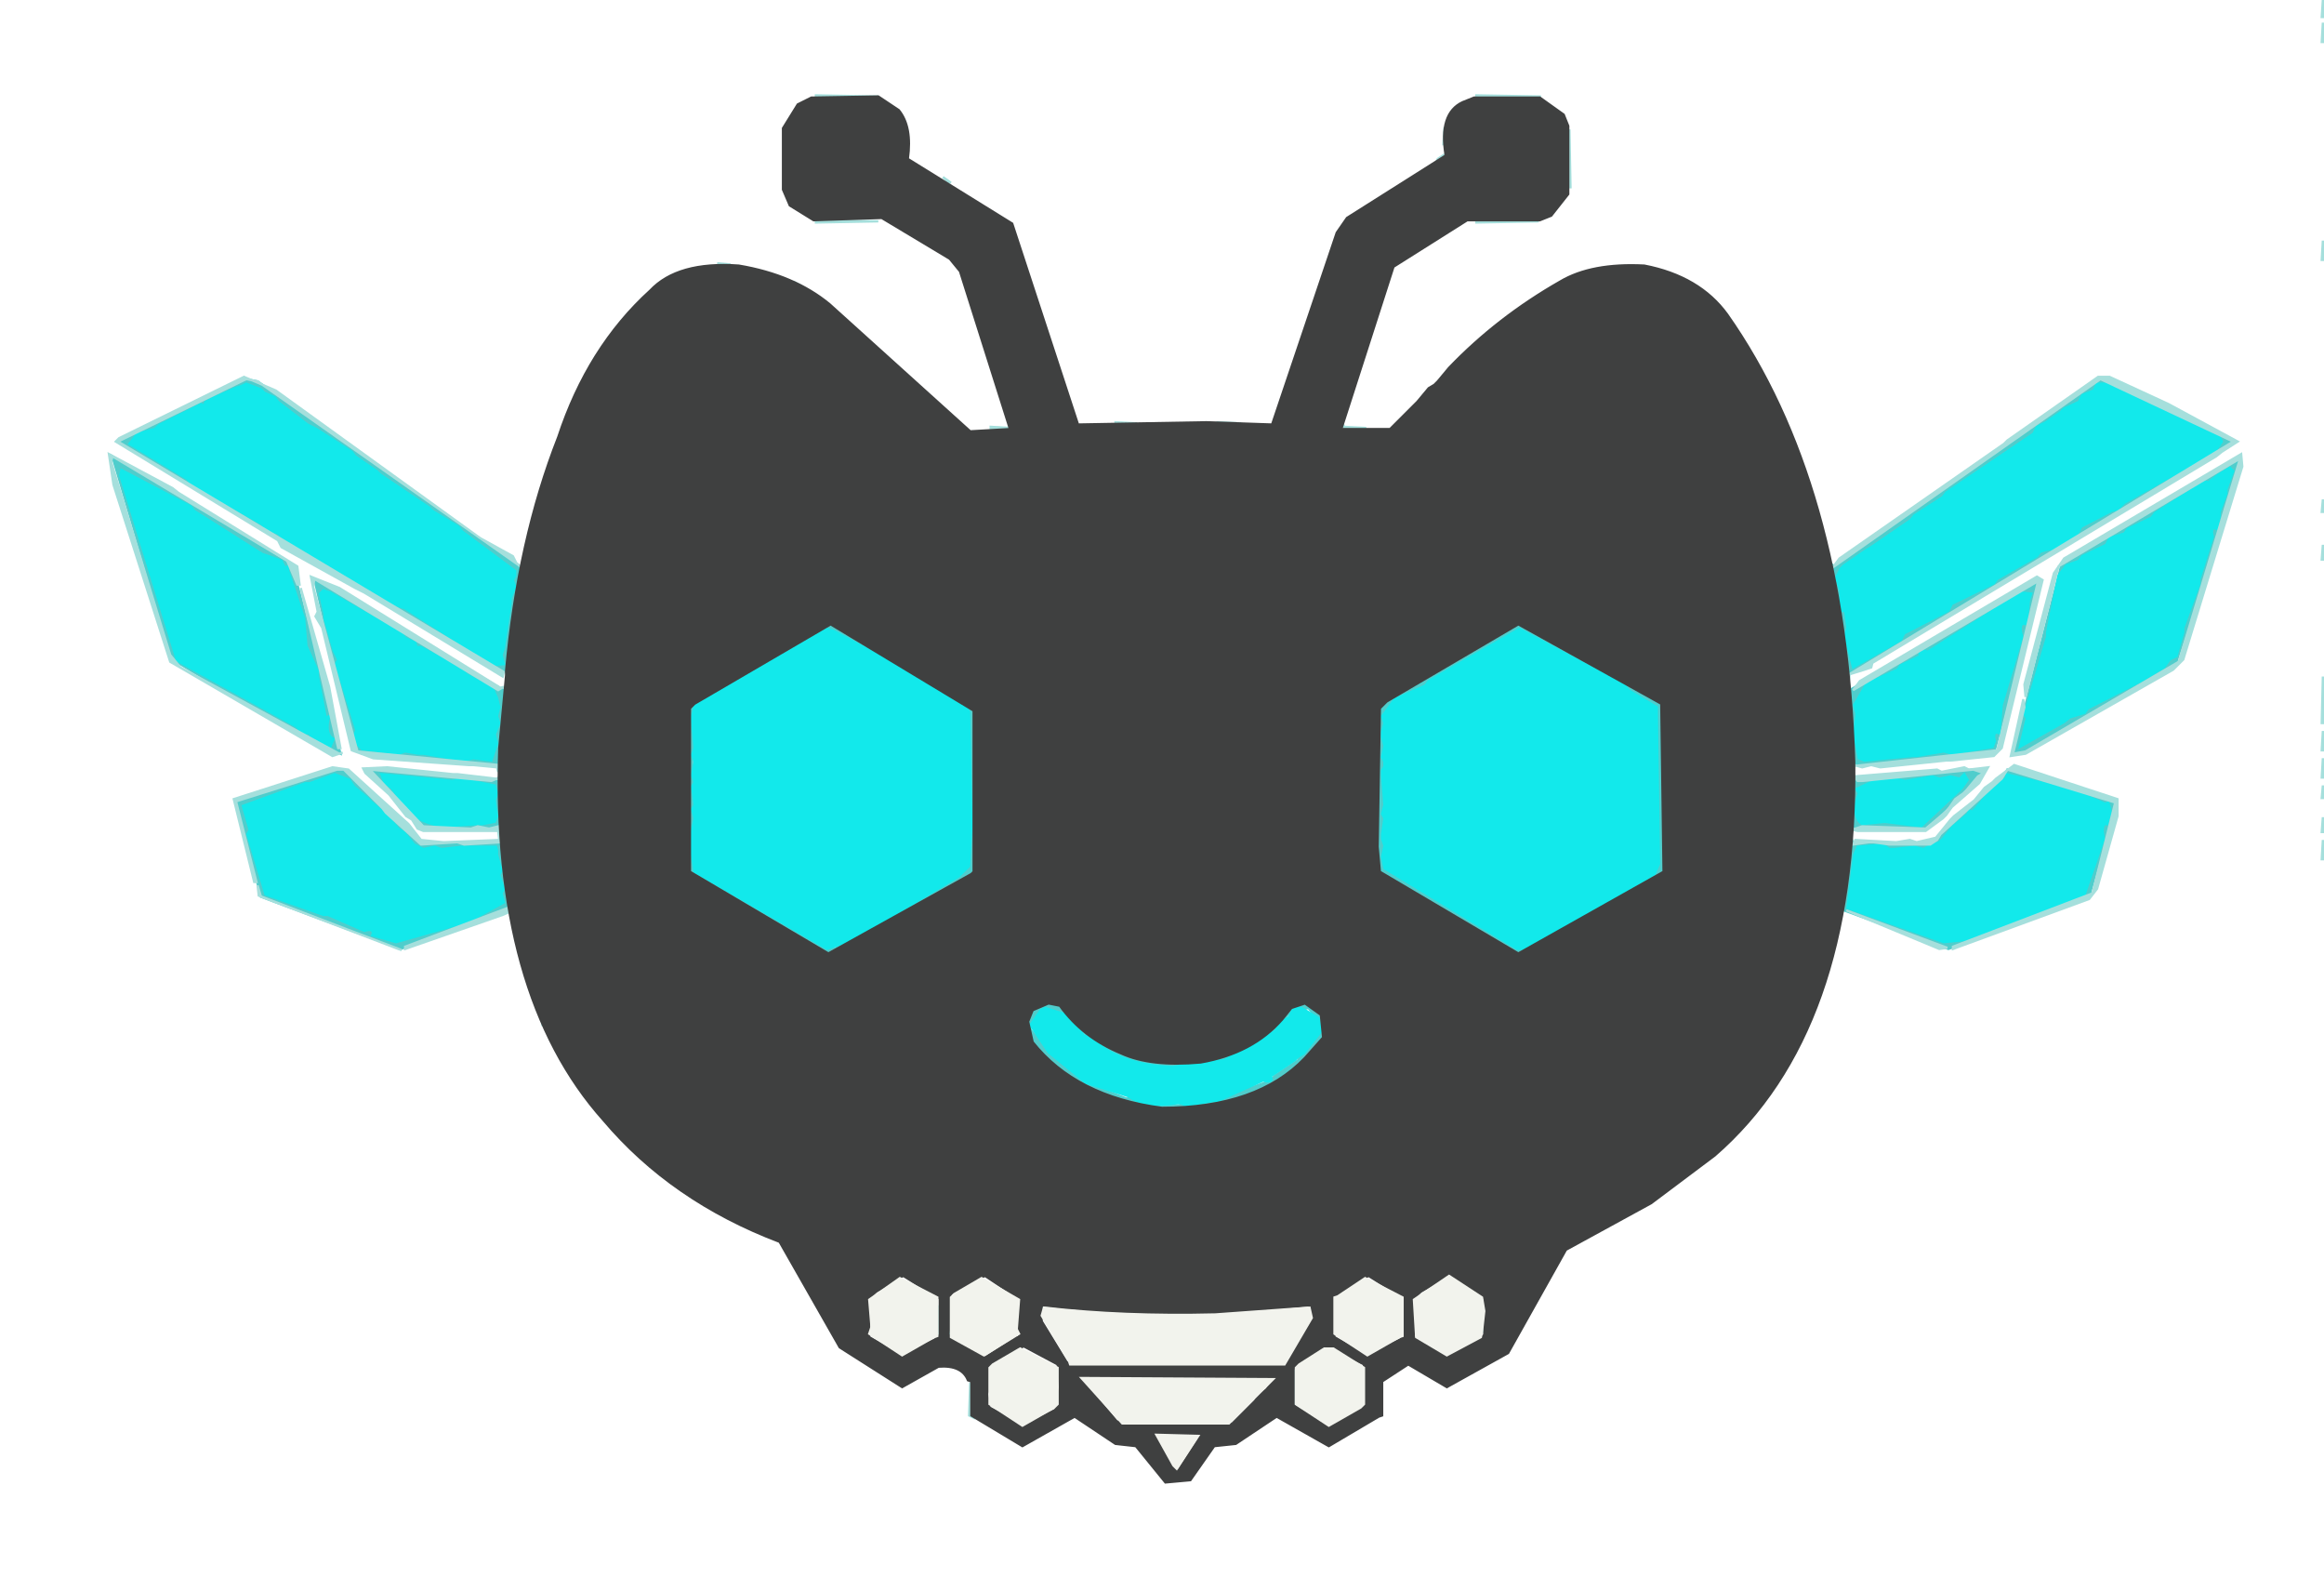
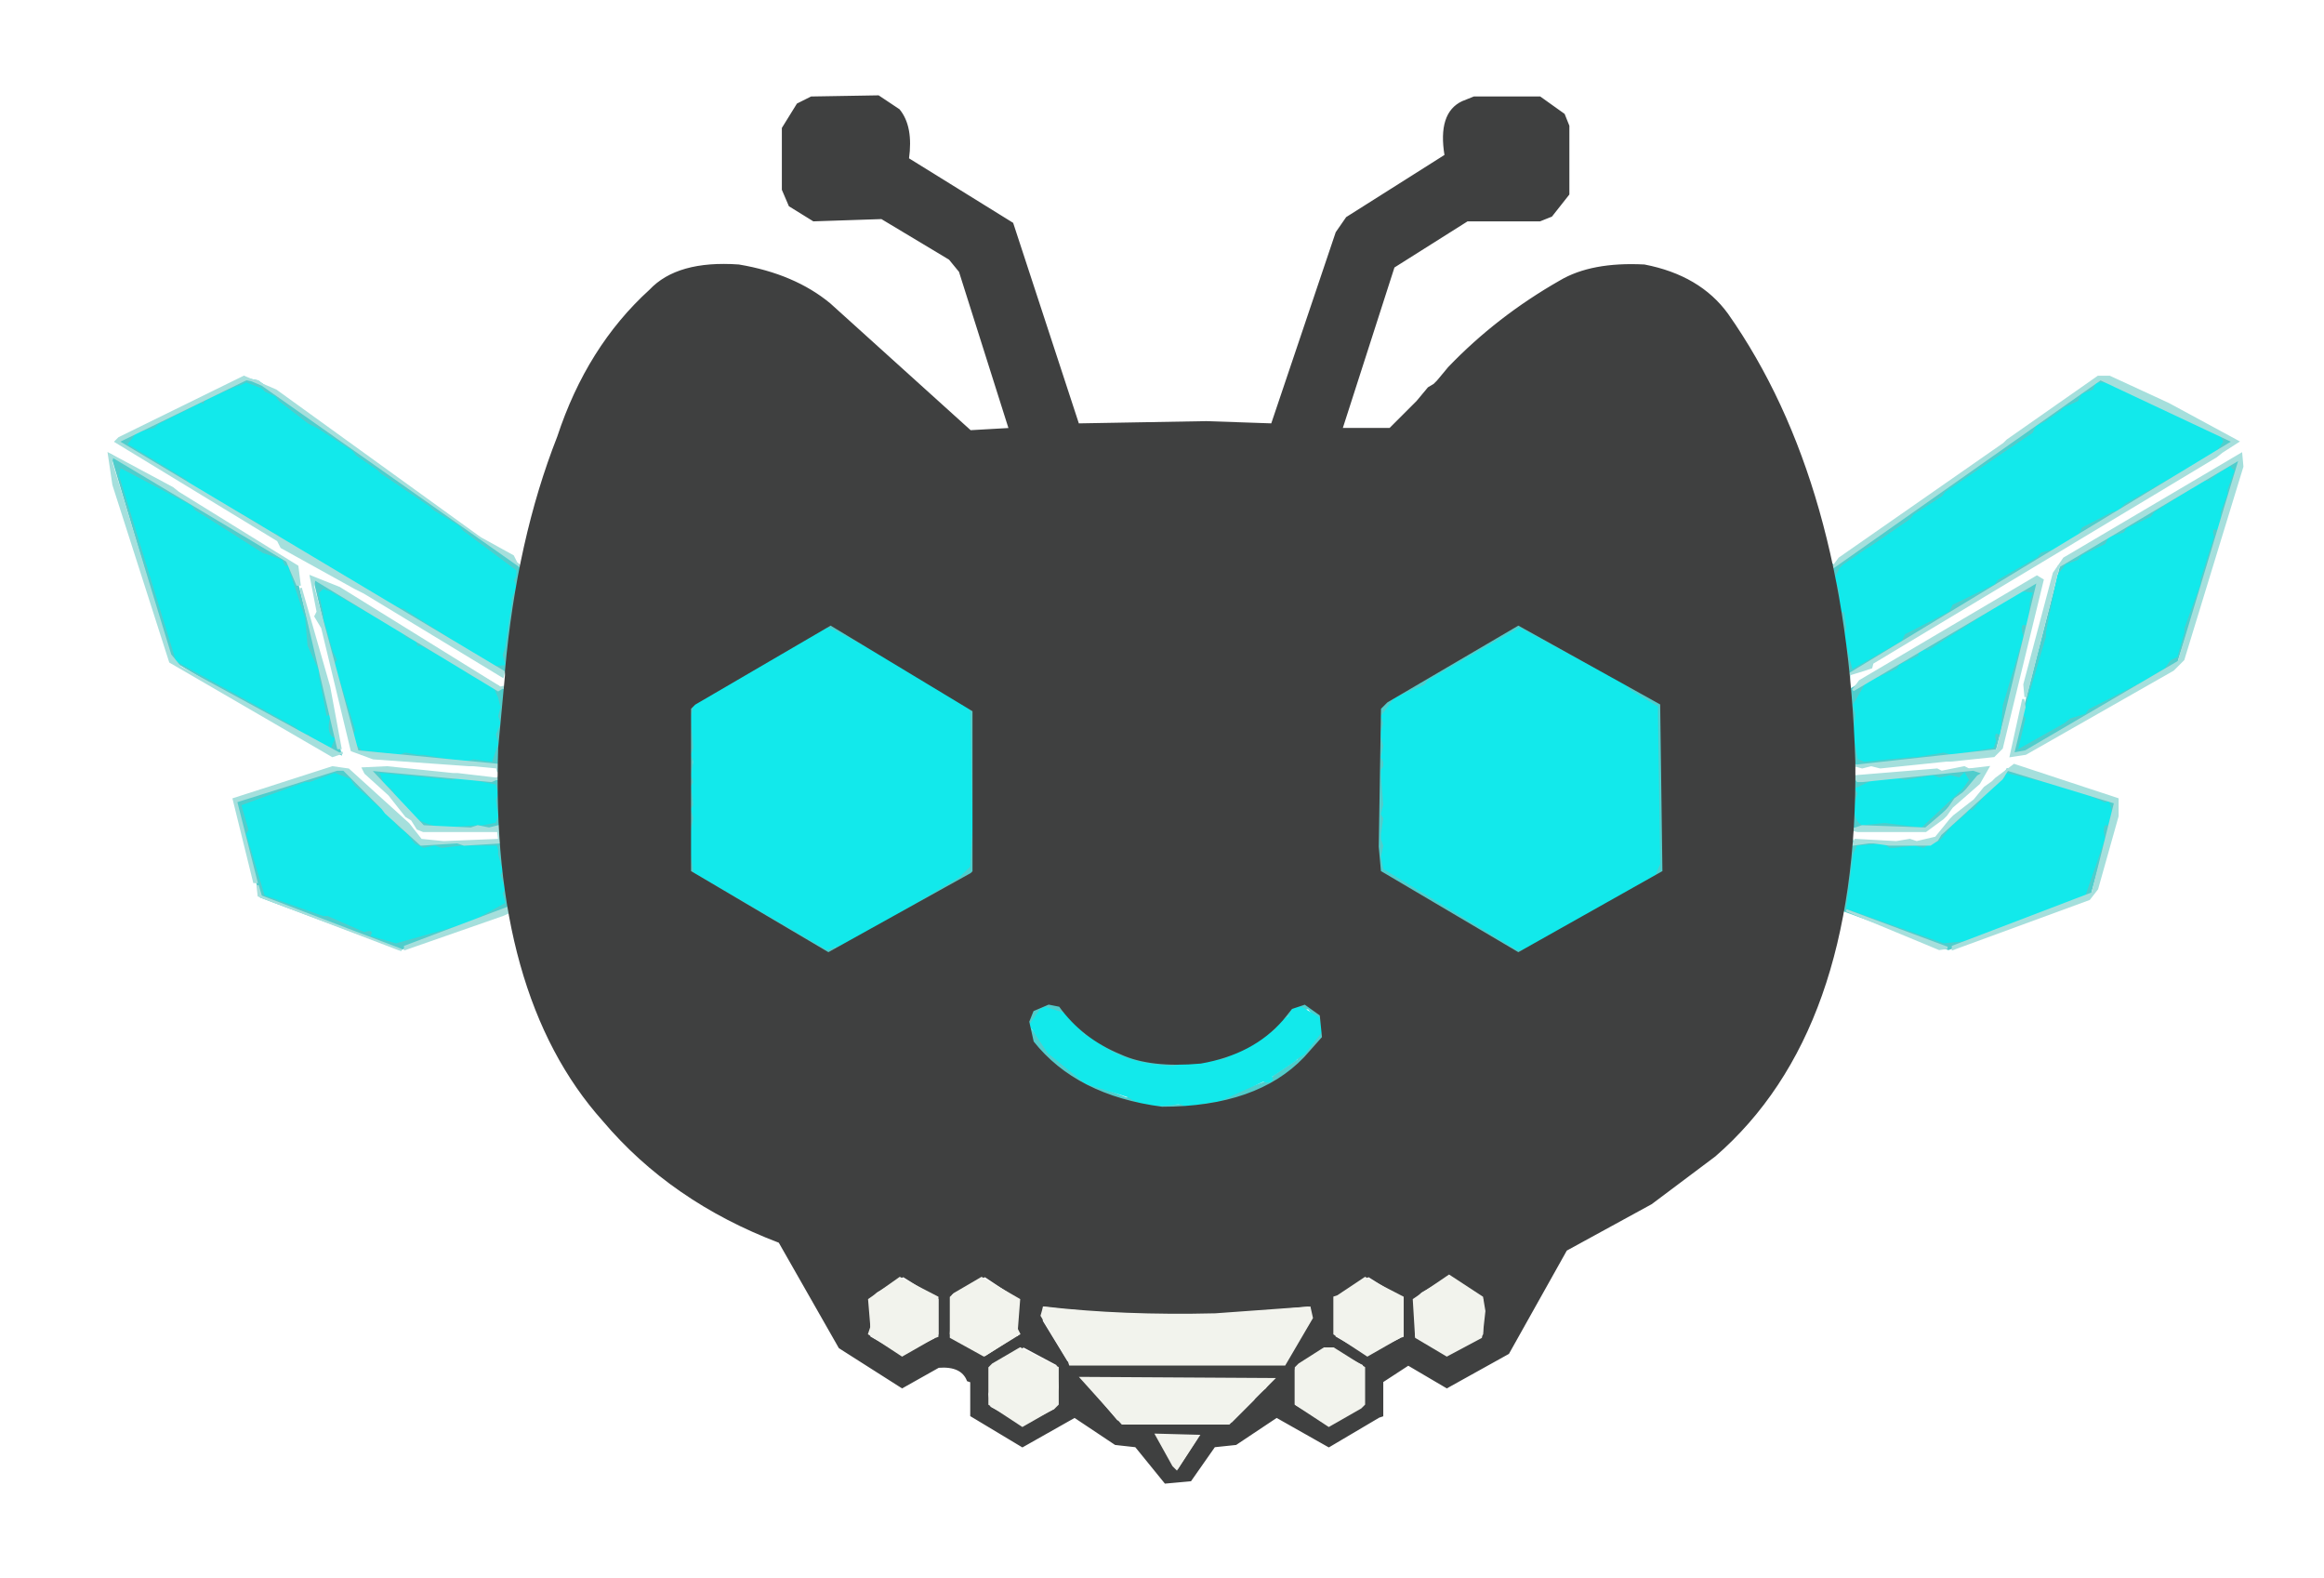
<svg xmlns="http://www.w3.org/2000/svg" width="100%" height="100%" viewBox="0 0 1024 695" version="1.1" style="fill-rule:evenodd;clip-rule:evenodd;">
  <style>
    .bee { animation: bob 2s ease-in-out infinite; }
    .left-wing {
      transform-origin: 228px 295px;
      animation: flap-left 130ms ease-in-out infinite;
    }
    .right-wing {
      transform-origin: 808px 295px;
      animation: flap-right 130ms ease-in-out infinite;
    }
    @keyframes bob {
      0%, 100% { transform: translateY(0); }
      50% { transform: translateY(-14px); }
    }
    @keyframes flap-left {
      0%, 100% { transform: rotate(-8deg); }
      50% { transform: rotate(10deg); }
    }
    @keyframes flap-right {
      0%, 100% { transform: rotate(8deg); }
      50% { transform: rotate(-10deg); }
    }
  </style>
  <g class="bee">
    <g class="left-wing">
      <path d="M108.5,167L113.5,168L230,250.5L223,296L207.5,289L52,194.5L108.5,167ZM109,169L107,170L104,171L95,175L91,177L90,179L89,178L71,187L68,189L61,191L57,196L83,211L84,213L116,231L117,233L123,235L124,237L169,263L170,265L179,268L218,293L222,293L221,289L222,286L225,266L225,264L227,259L226,256L227,254L227,252L204,234L202,232L191,225L189,224L168,209L166,208L157,201L155,199L140,189L136,187L123,177L121,175L109,169Z" style="fill:rgb(79,205,204);fill-rule:nonzero;stroke:rgb(79,205,204);stroke-width:1px;" />
      <path d="M49.5,201L129,249.5L150,332L135.5,326L76,290.5L49.5,201ZM54,207L53,210L78,291L131,320L132,322L135,323L137,323L137,325L146,329L147,326C144.333,324 143.667,320.667 145,316L144,316L140,298L140,296L135,285L129,255L124,247L119,245L116,244L86,225L84,223L54,207Z" style="fill:rgb(79,205,204);fill-rule:nonzero;stroke:rgb(79,205,204);stroke-width:1px;" />
      <path d="M138.5,255L222,304L220,337L159.5,332L156,329.5L138.5,255ZM143,260L141,262L143,271L143,273L147,287L149,291L148,293L157,322L156,325L157,328L160,330L176,332L179,331L185,332L187,332L205,335L209,334L217,335L219,328L218,324L220,319L219,316L220,312L219,308L217,303L206,297L204,295L186,285L184,285L183,283L179,281L177,279L146,261L143,260Z" style="fill:rgb(79,205,204);fill-rule:nonzero;stroke:rgb(79,205,204);stroke-width:1px;" />
      <path d="M108.5,169L115,171.5L116.5,173L121,175L122.5,177L135.5,187L139.5,189L155,199L156.5,201L166,207.5L167.5,209L189,223.5L190.5,225L202,232L203.5,234L227,251.5L227,253.5L226,255.5L227,258.5L225,263.5L225,265.5L222,285.5L221,288.5L222,292.5L217.5,293L178.5,268L170,265L168.5,263L124,236.5L122.5,235L117,233L115.5,231L84,213L82.5,211L57,195.5L60.5,191L68,189L70.5,187L88.5,178L90,178.5L90.5,177L94.5,175L103.5,171L106.5,170L108.5,169Z" style="fill:rgb(18,233,235);fill-rule:nonzero;stroke:rgb(18,233,235);stroke-width:1px;" />
      <path d="M53.5,207L84,223L85.5,225L115.5,244L118.5,245L124,247L125.5,250L127,249.5L127,251.5L134,272.5L135,284.5L140,295.5L140,297.5L143.5,316L145,315.5C143.667,320.833 144.333,324.167 147,325.5L145.5,329L137,325L136.5,323L134.5,323L132,321.5L130.5,320L78,291L53,209.5L53.5,207Z" style="fill:rgb(18,233,235);fill-rule:nonzero;stroke:rgb(18,233,235);stroke-width:1px;" />
      <path d="M142.5,260L145.5,261L177,279L178.5,281L183,283L183.5,285L185.5,285L204,295L205.5,297L217,303L219,307.5L220,311.5L219,315.5L220,318.5L218,323.5L219,327.5L216.5,335L208.5,334L204.5,335L186.5,332L184.5,332L178.5,331L175.5,332L159.5,330L157,327.5L156,324.5L157,321.5L148,292.5L149,290.5L147,286.5L143,272.5L143,270.5L141,261.5L142.5,260Z" style="fill:rgb(18,233,235);fill-rule:nonzero;stroke:rgb(18,233,235);stroke-width:1px;" />
      <path d="M107.5,166L121.5,172L211.5,237L226,245L227.5,248L230,250L113.5,168L108.5,167L52,194.5L222,296L221.5,298L160.5,261L156.5,259L124,241L122.5,238L51,194.5L52.5,193L107.5,166Z" style="fill:rgb(165,223,220);fill-rule:nonzero;stroke:rgb(165,223,220);stroke-width:1px;" />
      <path d="M48,200L76,215L78.5,217L131,249.5L132,257.5L131,257.5L126.5,247L49.5,201L49,203.5L75,288.5L79.5,294L149.5,332L151,331.5L146.5,333L75,291.5L50,213.5L48,200Z" style="fill:rgb(165,223,220);fill-rule:nonzero;stroke:rgb(165,223,220);stroke-width:1px;" />
      <path d="M137,254L149.5,259L220.5,303L222,302.5L219.5,304L138.5,255L138,258.5L157.5,331L220,337L219.5,340L219,338L208.5,337L206.5,337L164.5,334L155,330.5L142,276.5L139,271.5L140,269.5L137,254Z" style="fill:rgb(165,223,220);fill-rule:nonzero;stroke:rgb(165,223,220);stroke-width:1px;" />
      <path d="M132.5,259L145,302.5L150,329.5L149,329.5L132.5,259Z" style="fill:rgb(165,223,220);fill-rule:nonzero;stroke:rgb(165,223,220);stroke-width:1px;" />
    </g>
    <g class="right-wing">
      <path d="M925.5,167L984,194.5L814.5,297L806,248.5L807,248.5L808.5,250L925.5,167ZM924,169L923,172L918,174L916,177L910,180L908,182L902,186L898,188L896,191L858,217L856,219L844,227L842,229L825,241L813,249L811,251L809,255L811,261L811,263C809.667,267.667 810.333,269.667 813,269L814,277L813,281L817,294L838,282L839,279L859,269L860,266L879,257L880,255L898,245L899,243L903,242L905,242L916,235L917,232L931,225L933,225L936,222L976,199L979,195L978,193L930,169L924,169Z" style="fill:rgb(79,205,204);fill-rule:nonzero;stroke:rgb(79,205,204);stroke-width:1px;" />
      <path d="M985.5,202L987,204.5L958.5,293L892.5,331L887,332L908.5,248L985.5,202ZM983,206L978,209L973,213L972,212L950,226L948,228L938,233L936,235L930,237L928,240L918,245L916,247L911,249L907,254L902,279L902,281L892,315L893,317L890,329L910,318L912,316L919,314L920,312L944,300L954,294L956,291L959,289L962,279L962,277L969,258L969,256L975,237C974.333,233.667 975,232.333 977,233L978,228L978,226L981,218L981,216L984,208L983,206Z" style="fill:rgb(79,205,204);fill-rule:nonzero;stroke:rgb(79,205,204);stroke-width:1px;" />
      <path d="M896.5,256L898,258.5L878.5,332L816.5,337L816,334.5L815,304L896.5,256ZM891,261L850,287C846.667,286.333 845.333,287 846,289L838,293L836,295L823,301L817,311L818,315L817,324L819,334L822,335L843,333L845,333L857,331L861,332L878,329L879,327C878.333,323.667 879,322.333 881,323L882,311L891,281C889.667,276.333 890.333,274.333 893,275L894,265L895,262L891,261Z" style="fill:rgb(79,205,204);fill-rule:nonzero;stroke:rgb(79,205,204);stroke-width:1px;" />
      <path d="M924,169L929.5,169L978,192.5L979,194.5L976,199L936,221.5L933,224.5L930.5,225L917,232L915.5,235L904.5,242L902.5,242L899,243L897.5,245L880,255L878.5,257L860,266L858.5,269L839,279L837.5,282L816.5,294L813,280.5L814,276.5L813,269C810.667,269.733 810,267.567 811,262.5L811,260.5L809,254.5L811,250.5L812.5,249L822,242.5L824.5,241L842,229L843.5,227L856,219L857.5,217L896,191L897.5,188L901.5,186L908,181.5L909.5,180L916,177L917.5,174L922.5,172L924,169Z" style="fill:rgb(18,233,235);fill-rule:nonzero;stroke:rgb(18,233,235);stroke-width:1px;" />
      <path d="M982.5,206L984,207.5L981,215.5L981,217.5L978,225.5L978,227.5L977,233C974.8,232.133 974.133,233.3 975,236.5L969,255.5L969,257.5L962,276.5L962,278.5L959,289L956,290.5L953.5,294L943.5,300L920,312L918.5,314L912,316L909.5,318L890,329L893,316.5L892,314.5L902,280.5L902,278.5L907,253.5L910.5,249L916,247L917.5,245L928,240L929.5,237L936,235L937.5,233L948,228L949.5,226L971.5,212L973,212.5L977.5,209L982.5,206Z" style="fill:rgb(18,233,235);fill-rule:nonzero;stroke:rgb(18,233,235);stroke-width:1px;" />
      <path d="M890.5,261L895,261.5L894,264.5L893,275C890.333,274.067 889.667,275.9 891,280.5L882,310.5L881,323C878.8,322.133 878.133,323.3 879,326.5L878,329L860.5,332L856.5,331L844.5,333L842.5,333L821.5,335L819,334L817,323.5L818,314.5L817,310.5L822.5,301L836,295L837.5,293L846,289C845.133,286.8 846.3,286.133 849.5,287L890.5,261Z" style="fill:rgb(18,233,235);fill-rule:nonzero;stroke:rgb(18,233,235);stroke-width:1px;" />
      <path d="M924.5,166L929.5,166L955.5,178L986,194.5L979,199L976.5,201L825,292L824.5,294L821.5,295L815,297L814.5,301L814,297.5L984,194.5L925.5,167L807.5,250L810.5,246L883,195.5L884.5,194L924.5,166Z" style="fill:rgb(165,223,220);fill-rule:nonzero;stroke:rgb(165,223,220);stroke-width:1px;" />
      <path d="M987.5,200L988,205.5L962,290.5L957.5,295L892.5,332L886,333L891.5,308L892,311.5L887,332L892.5,331L960,291.5L987,202L907,249.5L892.5,307L892,301.5L905,252.5L909.5,246L987.5,200Z" style="fill:rgb(165,223,220);fill-rule:nonzero;stroke:rgb(165,223,220);stroke-width:1px;" />
      <path d="M897.5,254L900,255.5L882,329.5L878.5,333L859.5,335L857.5,335L828.5,338L824.5,337L820.5,338L817,337L816.5,341L816,337.5L880,330.5L898,256L816.5,304L819.5,300L897.5,254Z" style="fill:rgb(165,223,220);fill-rule:nonzero;stroke:rgb(165,223,220);stroke-width:1px;" />
    </g>
    <g class="body">
      <path d="M365.5,275L429,312.5L429,383.5L427.5,385L364.5,420L304,383.5L304.5,372L306,384L367.5,418L416.5,390L427,381.5L428,363.5L427,313.5L423.5,309L412,304L410.5,302L366.5,277L362.5,279L306,311L305,315.5L305,317.5L306,331.5L305,334.5L305,336.5L306,342.5L306,344.5L305,353.5L306,355.5L305,359.5L306,363.5L304.5,370L304,311.5L365.5,275Z" style="fill:rgb(79,205,204);fill-rule:nonzero;stroke:rgb(79,205,204);stroke-width:1px;" />
      <path d="M668.5,275L732,310L733,383.5L668.5,420L608,383.5L607,372.5L608,311.5L610.5,309L668.5,275ZM670,277L630,300L628,302L615,308L609,316L610,319L609,323L609,325L610,329L609,334L610,336L610,338L609,340L609,342L610,355L609,359L610,361L609,368L609,370L610,373L609,378L610,383L669,418L673,418L729,385L731,381L730,312L718,304L716,302L670,277Z" style="fill:rgb(79,205,204);fill-rule:nonzero;stroke:rgb(79,205,204);stroke-width:1px;" />
      <path d="M148.5,339L151.5,339L170,356L171.5,358L185.5,372L200.5,372L203.5,371L207.5,372L221,371L225,400L176.5,418L115,395L104,353L148.5,339ZM148,341L137,345L135,345L107,355L110,366L109,368L117,394L143,403L145,403L161,410C163.667,409.333 164.667,410 164,412L175,415L207,406L222,398L221,394L222,392L220,386L221,384L219,377L219,373L204,373L195,374L192,373L187,374L183,372L164,353L162,352L156,347L154,344L148,341Z" style="fill:rgb(79,205,204);fill-rule:nonzero;stroke:rgb(79,205,204);stroke-width:1px;" />
      <path d="M163,339L220,344L221,364.5L219.5,364L214.5,365L210.5,364L207.5,365L186.5,364L163,340.5L163,339ZM168,341L170,345L173,347L175,351C179,358.333 186,362.667 196,364L211,363L213,363L218,362L219,360L218,353L219,350L218,346L203,343L200,344L168,341Z" style="fill:rgb(79,205,204);fill-rule:nonzero;stroke:rgb(79,205,204);stroke-width:1px;" />
      <path d="M869.5,339L874,340.5L870,343.5L866.5,348L865,349.5L858,355.5L848.5,365L821.5,365L816,364L816.5,341L817,344L819.5,343L821.5,343L869.5,339ZM866,341L864,343L860,342L855,343L852,342L840,344L835,343L828,344L826,344L818,348L819,350L818,353C817.333,357.667 818.333,361 821,363L831,362L847,364L863,349L865,347L867,344L866,341Z" style="fill:rgb(79,205,204);fill-rule:nonzero;stroke:rgb(79,205,204);stroke-width:1px;" />
      <path d="M884.5,339L932,353.5L920.5,395L858.5,418L812.5,401L811,401.5L815.5,368L816.5,372L823.5,371L825.5,371L850.5,372L855,368.5L860.5,362L882,343L884.5,339ZM884,341L884,343L876,350L871,356L869,358L868,357L867,359L861,364L856,370L855,371L852,372L848,374L844,373L835,374L833,374L830,372L819,373L817,377L814,400L857,415L867,414L919,394L927,370C925.667,364.667 926.333,362.333 929,363L930,358L929,354L928,354L914,348L884,341Z" style="fill:rgb(79,205,204);fill-rule:nonzero;stroke:rgb(79,205,204);stroke-width:1px;" />
      <path d="M461.5,442L466.5,443C473.5,452 482.5,459 493.5,464C502.567,467.933 514.067,469.433 528,468.5L523.5,469L513.5,470C501.633,468.8 491.8,465.8 484,461L482.5,459L470,448.5L468.5,447L460.5,444L455,448.5L454,453.5L466.5,468L478.5,477L496.5,484L498.5,483L504.5,486L519.5,487L521.5,486L523.5,486L535.5,484L537.5,484L560,476L561.5,474L572,467L573.5,464L578,460.5L582,450.5L576.5,444L572.5,445L570.5,445L568,446.5L566.5,448L564,452L560.5,454C553.567,462.067 543.233,466.733 529.5,468L529.5,467C545.433,464.933 557.267,458.767 565,448.5L568.5,444L574.5,442L582,446.5L583,456.5L574.5,466C561.033,480.867 540.033,488.2 511.5,488C486.367,484.533 467.533,474.7 455,458.5L453,449.5L455,445L461.5,442Z" style="fill:rgb(79,205,204);fill-rule:nonzero;stroke:rgb(79,205,204);stroke-width:1px;" />
-       <path d="M418.5,575L419,587.5L418,587.5L418.5,575Z" style="fill:rgb(79,205,204);fill-rule:nonzero;stroke:rgb(79,205,204);stroke-width:1px;" />
      <path d="M364.5,277L367.5,278L412,302L413.5,304L425,310.5L427,313.5L428,363.5L427,381.5L422.5,386L375.5,414L364.5,418L306,384L304,370.5L306,360.5L305,356.5L306,354.5L305,346.5L306,344.5L305,341.5L306,335.5L305,332.5L306,329.5L305,317.5L305,315.5L306,311L364.5,277Z" style="fill:rgb(18,233,235);fill-rule:nonzero;stroke:rgb(18,233,235);stroke-width:1px;" />
      <path d="M669.5,277L716,302L717.5,304L730,311.5L731,380.5L729,385L672.5,418L668.5,418L610,382.5L609,377.5L610,372.5L609,369.5L609,367.5L610,360.5L609,358.5L610,354.5L609,341.5L609,339.5L610,337.5L610,335.5L609,333.5L610,328.5L609,324.5L609,322.5L610,318.5L609,315.5L614.5,308L628,302L629.5,300L669.5,277Z" style="fill:rgb(18,233,235);fill-rule:nonzero;stroke:rgb(18,233,235);stroke-width:1px;" />
      <path d="M147.5,341L154,343.5L156,346.5L162,351.5L163.5,353L171,359.5L175.5,365L178,366.5L182.5,372L186.5,374L191.5,373L194.5,374L203.5,373L218.5,373L219,374.5L219,376.5L221,383.5L220,385.5L222,391.5L221,393.5L222,397.5L206.5,406L174.5,415L164,412C164.867,409.8 163.7,409.133 160.5,410L144.5,403L142.5,403L117,394L109,367.5L110,365.5L107,355L134.5,345L136.5,345L147.5,341Z" style="fill:rgb(18,233,235);fill-rule:nonzero;stroke:rgb(18,233,235);stroke-width:1px;" />
      <path d="M168,341L199.5,344L202.5,343L218,346L219,349.5L218,352.5L219,359.5L218,362L212.5,363L210.5,363L195.5,364C185.5,362.667 178.667,358.167 175,350.5L172.5,347L169.5,345L168,341Z" style="fill:rgb(18,233,235);fill-rule:nonzero;stroke:rgb(18,233,235);stroke-width:1px;" />
      <path d="M865.5,341L867,343.5L864.5,347L863,348.5L846.5,364L830.5,362L820.5,363C817.833,361.333 817,357.833 818,352.5L819,349.5L818,347.5L825.5,344L827.5,344L834.5,343L839.5,344L851.5,342L854.5,343L859.5,342L863.5,343L865.5,341Z" style="fill:rgb(18,233,235);fill-rule:nonzero;stroke:rgb(18,233,235);stroke-width:1px;" />
      <path d="M884,341L913.5,348L927.5,354L929,353.5L930,357.5L928.5,363C926.5,362.667 926,364.833 927,369.5L918.5,394L866.5,414L856.5,415L814,400L817,376.5L818.5,373L829.5,372L832.5,374L834.5,374L843.5,373L847.5,374L851.5,372L854.5,371L856,369.5L860.5,364L867,358.5L867.5,357L869,357.5L870.5,356L875.5,350L884,342.5L884,341Z" style="fill:rgb(18,233,235);fill-rule:nonzero;stroke:rgb(18,233,235);stroke-width:1px;" />
      <path d="M460.5,444L470,447L477.5,456L484,459L485.5,461C493.367,466.467 503.7,469.467 516.5,470L523.5,469L528.5,468L539.5,467L562,454L564,450.5L568,448L569.5,445L571.5,444L573.5,444L581,448.5L582,454.5L574.5,464L572,465.5L570.5,467L560,474C560.867,476.2 559.7,476.867 556.5,476L536.5,485L534.5,485L522.5,487L520.5,486L518.5,486C509.1,487.4 502.1,486.4 497.5,483L494.5,482L478.5,477L462,463.5L454,451.5L458.5,445L460.5,444Z" style="fill:rgb(18,233,235);fill-rule:nonzero;stroke:rgb(18,233,235);stroke-width:1px;" />
-       <path d="M1023.5,0L1024,7.5L1023,7.5L1023.5,0Z" style="fill:rgb(165,223,220);fill-rule:nonzero;stroke:rgb(165,223,220);stroke-width:1px;" />
-       <path d="M1023.5,10L1024,18.5L1023,18.5L1023.5,10Z" style="fill:rgb(165,223,220);fill-rule:nonzero;stroke:rgb(165,223,220);stroke-width:1px;" />
-       <path d="M359.5,42L387,42.5L359.5,43L359.5,42Z" style="fill:rgb(165,223,220);fill-rule:nonzero;stroke:rgb(165,223,220);stroke-width:1px;" />
-       <path d="M650.5,42L679,42.5L650.5,43L650.5,42Z" style="fill:rgb(165,223,220);fill-rule:nonzero;stroke:rgb(165,223,220);stroke-width:1px;" />
-       <path d="M636.5,56L637,63.5L636,63.5L636.5,56Z" style="fill:rgb(165,223,220);fill-rule:nonzero;stroke:rgb(165,223,220);stroke-width:1px;" />
-       <path d="M691.5,57L692,82.5L691,82.5L691.5,57Z" style="fill:rgb(165,223,220);fill-rule:nonzero;stroke:rgb(165,223,220);stroke-width:1px;" />
-       <path d="M636.5,68L634.5,71L632.5,72L633.5,70L636.5,68Z" style="fill:rgb(165,223,220);fill-rule:nonzero;stroke:rgb(165,223,220);stroke-width:1px;" />
-       <path d="M415.5,78L419,80.5L417.5,80L415.5,78Z" style="fill:rgb(165,223,220);fill-rule:nonzero;stroke:rgb(165,223,220);stroke-width:1px;" />
-       <path d="M359.5,97L387,97.5L359.5,98L359.5,97Z" style="fill:rgb(165,223,220);fill-rule:nonzero;stroke:rgb(165,223,220);stroke-width:1px;" />
-       <path d="M650.5,97L678,97.5L650.5,98L650.5,97Z" style="fill:rgb(165,223,220);fill-rule:nonzero;stroke:rgb(165,223,220);stroke-width:1px;" />
-       <path d="M1023.5,106L1024,114.5L1023,114.5L1023.5,106Z" style="fill:rgb(165,223,220);fill-rule:nonzero;stroke:rgb(165,223,220);stroke-width:1px;" />
-       <path d="M316.5,116L322,116.5L316.5,117L316.5,116Z" style="fill:rgb(165,223,220);fill-rule:nonzero;stroke:rgb(165,223,220);stroke-width:1px;" />
-       <path d="M349.5,124L354,126.5L352.5,126L349.5,124Z" style="fill:rgb(165,223,220);fill-rule:nonzero;stroke:rgb(165,223,220);stroke-width:1px;" />
-       <path d="M262.5,157L262,158.5L260.5,161L261,159.5L262.5,157Z" style="fill:rgb(165,223,220);fill-rule:nonzero;stroke:rgb(165,223,220);stroke-width:1px;" />
-       <path d="M491.5,186L501,186.5L491.5,187L491.5,186Z" style="fill:rgb(165,223,220);fill-rule:nonzero;stroke:rgb(165,223,220);stroke-width:1px;" />
-       <path d="M536.5,186L547,186.5L536.5,187L536.5,186Z" style="fill:rgb(165,223,220);fill-rule:nonzero;stroke:rgb(165,223,220);stroke-width:1px;" />
-       <path d="M591.5,186L592,188L602,188.5L592.5,189L591.5,186Z" style="fill:rgb(165,223,220);fill-rule:nonzero;stroke:rgb(165,223,220);stroke-width:1px;" />
-       <path d="M436.5,188L445,188.5L436.5,189L436.5,188Z" style="fill:rgb(165,223,220);fill-rule:nonzero;stroke:rgb(165,223,220);stroke-width:1px;" />
-       <path d="M1023.5,220L1024,225.5L1023,225.5L1023.5,220Z" style="fill:rgb(165,223,220);fill-rule:nonzero;stroke:rgb(165,223,220);stroke-width:1px;" />
-       <path d="M1023.5,240L1024,246.5L1023,246.5L1023.5,240Z" style="fill:rgb(165,223,220);fill-rule:nonzero;stroke:rgb(165,223,220);stroke-width:1px;" />
-       <path d="M1023.5,298L1024,318.5L1023,318.5L1023.5,298Z" style="fill:rgb(165,223,220);fill-rule:nonzero;stroke:rgb(165,223,220);stroke-width:1px;" />
-       <path d="M1023.5,322L1024,330.5L1023,330.5L1023.5,322Z" style="fill:rgb(165,223,220);fill-rule:nonzero;stroke:rgb(165,223,220);stroke-width:1px;" />
-       <path d="M1023.5,334L1024,342.5L1023,342.5L1023.5,334Z" style="fill:rgb(165,223,220);fill-rule:nonzero;stroke:rgb(165,223,220);stroke-width:1px;" />
      <path d="M887.5,337L933,352L933,359.5L924,391.5L920.5,396L860.5,418L860.5,417L922,393.5L932,353.5L884.5,339L882,343L855,367.5L853.5,370L850.5,372L832.5,372L825.5,371L823.5,371L816.5,372L817.5,370L835.5,371L841.5,370L844.5,371L853,369L859.5,361L861,359.5L870,352.5L874.5,347L878,344.5L879.5,343L887.5,337Z" style="fill:rgb(165,223,220);fill-rule:nonzero;stroke:rgb(165,223,220);stroke-width:1px;" />
      <path d="M146.5,338L153.5,339L180,363L185.5,370L195.5,371L220,370L219.5,366L186.5,366L184,365L181.5,361L179,359.5L171.5,350L161,340.5L160,338.5L170.5,338L199.5,341L201.5,341L218.5,343L220,342.5L216.5,344L163,339L186.5,364L207.5,365L210.5,364L215.5,365L219.5,364L221,371L204.5,372L201.5,371L185.5,372L170,358L168.5,356L151.5,339L148.5,339L104,353L113,388.5L112,388.5L103,352L146.5,338Z" style="fill:rgb(165,223,220);fill-rule:nonzero;stroke:rgb(165,223,220);stroke-width:1px;" />
      <path d="M865.5,338L867.5,339L876,338L872,345L860,355.5L857.5,359L856,360.5L848.5,366L818.5,366L816,365.5L820.5,364L848.5,365L858,357L861.5,352L865,349.5L866.5,348L871.5,342L874,340.5L869.5,339L820.5,344L818.5,344L817,342L853.5,339L855.5,340L865.5,338Z" style="fill:rgb(165,223,220);fill-rule:nonzero;stroke:rgb(165,223,220);stroke-width:1px;" />
-       <path d="M1023.5,346L1024,351.5L1023,351.5L1023.5,346Z" style="fill:rgb(165,223,220);fill-rule:nonzero;stroke:rgb(165,223,220);stroke-width:1px;" />
-       <path d="M1023.5,360L1024,366.5L1023,366.5L1023.5,360Z" style="fill:rgb(165,223,220);fill-rule:nonzero;stroke:rgb(165,223,220);stroke-width:1px;" />
-       <path d="M1023.5,370L1024,378.5L1023,378.5L1023.5,370Z" style="fill:rgb(165,223,220);fill-rule:nonzero;stroke:rgb(165,223,220);stroke-width:1px;" />
      <path d="M113.5,390L115,395L177,418.5L175.5,418L114,394.5L113.5,390Z" style="fill:rgb(165,223,220);fill-rule:nonzero;stroke:rgb(165,223,220);stroke-width:1px;" />
      <path d="M223.5,400L225,401.5L221.5,403L178.5,418L178.5,417L223.5,400Z" style="fill:rgb(165,223,220);fill-rule:nonzero;stroke:rgb(165,223,220);stroke-width:1px;" />
      <path d="M813.5,401L858,417.5L854.5,418L813.5,401Z" style="fill:rgb(165,223,220);fill-rule:nonzero;stroke:rgb(165,223,220);stroke-width:1px;" />
-       <path d="M238.5,448L240,451.5L239,451.5L238.5,448Z" style="fill:rgb(165,223,220);fill-rule:nonzero;stroke:rgb(165,223,220);stroke-width:1px;" />
-       <path d="M402.5,564L406,566.5L404.5,566L402.5,564Z" style="fill:rgb(165,223,220);fill-rule:nonzero;stroke:rgb(165,223,220);stroke-width:1px;" />
-       <path d="M651.5,569C654.033,569.867 654.867,572.367 654,576.5L653,576.5L651.5,569Z" style="fill:rgb(165,223,220);fill-rule:nonzero;stroke:rgb(165,223,220);stroke-width:1px;" />
-       <path d="M413.5,575L414,587.5L413,587.5L413.5,575Z" style="fill:rgb(165,223,220);fill-rule:nonzero;stroke:rgb(165,223,220);stroke-width:1px;" />
-       <path d="M459,575L463,575.5L460,576L459.5,579L459,575Z" style="fill:rgb(165,223,220);fill-rule:nonzero;stroke:rgb(165,223,220);stroke-width:1px;" />
-       <path d="M618.5,575L619,587.5L618,587.5L618.5,575Z" style="fill:rgb(165,223,220);fill-rule:nonzero;stroke:rgb(165,223,220);stroke-width:1px;" />
-       <path d="M623.5,575L624,587.5L623,587.5L623.5,575Z" style="fill:rgb(165,223,220);fill-rule:nonzero;stroke:rgb(165,223,220);stroke-width:1px;" />
-       <path d="M482.5,577L488,577.5L482.5,578L482.5,577Z" style="fill:rgb(165,223,220);fill-rule:nonzero;stroke:rgb(165,223,220);stroke-width:1px;" />
-       <path d="M548.5,577L556,577.5L548.5,578L548.5,577Z" style="fill:rgb(165,223,220);fill-rule:nonzero;stroke:rgb(165,223,220);stroke-width:1px;" />
-       <path d="M504.5,578L536,578.5L504.5,579L504.5,578Z" style="fill:rgb(165,223,220);fill-rule:nonzero;stroke:rgb(165,223,220);stroke-width:1px;" />
-       <path d="M653.5,578L654,586.5L653,586.5L653.5,578Z" style="fill:rgb(165,223,220);fill-rule:nonzero;stroke:rgb(165,223,220);stroke-width:1px;" />
-       <path d="M448.5,580L449,585.5L448,585.5L448.5,580Z" style="fill:rgb(165,223,220);fill-rule:nonzero;stroke:rgb(165,223,220);stroke-width:1px;" />
-       <path d="M425.5,592L429,594.5L427.5,594L425.5,592Z" style="fill:rgb(165,223,220);fill-rule:nonzero;stroke:rgb(165,223,220);stroke-width:1px;" />
-       <path d="M570.5,603L572,619.5L570,618.5L570.5,603Z" style="fill:rgb(165,223,220);fill-rule:nonzero;stroke:rgb(165,223,220);stroke-width:1px;" />
-       <path d="M427.5,609L429,624.5L427,623.5L427.5,609Z" style="fill:rgb(165,223,220);fill-rule:nonzero;stroke:rgb(165,223,220);stroke-width:1px;" />
      <path d="M357.5,43L387,42.5L396,48.5C400,53.367 401.333,60.533 400,70L446,98.5L475,187L531.5,186L560.5,187L589,102.5L593.5,96L637,68.5C634.933,56.1 637.433,48.267 644.5,45L649.5,43L678.5,43L689,50.5L691,55.5L691,85.5L683.5,95L678.5,97L646.5,97L614,117.5L591,189L612.5,189L624.5,177L629.5,171L632,169.5L633.5,168L638.5,162C652.7,147.2 669.033,134.533 687.5,124C696.7,118.533 709.033,116.2 724.5,117C740.7,120.133 752.867,127.3 761,138.5C795.8,188.033 814.467,253.7 817,335.5C817.933,414.767 797.433,472.6 755.5,509L727.5,530L690,550.5L664.5,596L637.5,611L620.5,601L609,608.5L609,623.5L607.5,624L585.5,637L562.5,624L544.5,636L535,637L524.5,652L513.5,653L500.5,637L491.5,636L473.5,624L450.5,637L428,623.5L428,608.5L426.5,608C424.7,603.467 420.367,601.467 413.5,602L397.5,611L370,593.5L343.5,547C311.833,535 286,517.167 266,493.5C232.933,456.567 217.6,401.9 220,329.5L223,297.5L223,295.5C226.467,256.967 234.133,222.633 246,192.5C254.667,166.167 268.167,144.667 286.5,128C294.567,119.4 307.567,115.733 325.5,117C341.767,119.733 355.1,125.4 365.5,134L427.5,190L445,189L423,119.5L418.5,114L388.5,96L358.5,97L348,90.5L345,83.5L345,56.5L351.5,46L357.5,43ZM366,275L306,310L304,312L304,384L365,420L428,385L429,384L429,313L366,275ZM669,275L611,309L608,312L607,373L608,384L669,420L733,384L732,310L669,275ZM462,442L455,445L453,450L455,459C467.667,475 486.667,484.667 512,488C540,488 561,480.667 575,466L583,457L582,447L575,442L569,444L565,449C556.333,459 544.333,465.333 529,468C514.333,469.333 502.667,468 494,464C482.667,459.333 473.667,452.333 467,443L462,442ZM398,562L386,569L383,572L383,589L397,597L412,590L414,588L414,572L398,562ZM434,562L419,570L418,588L434,598L448,589L449,589L449,572L434,562ZM603,562L591,569L588,572L588,589L602,597L617,590L619,588L619,572L603,562ZM638,562L626,569L623,572L623,589L637,597L652,590L654,588L654,572L638,562ZM459,575L459,582L470,600L472,601L566,601L578,582L577,575L546,578C514,579.333 485,578.333 459,575ZM451,593L438,601C435.333,601 434.667,604.333 436,611L435,614L436,620L451,628L465,621L467,611L466,601L451,593ZM585,593L572,601L570,603L570,619L585,628L600,620L601,620L601,601L585,593ZM476,607L492,626L495,627L543,627L553,617L554,615L558,612L561,608L476,607ZM509,632L519,648L528,634L528,632L509,632Z" style="fill:rgb(63,64,64);fill-rule:nonzero;stroke:rgb(63,64,64);stroke-width:1px;" />
      <path d="M638.5,562L653,571.5L654,577.5L653,586.5L652.5,589L637.5,597L624,589L623,572.5L638.5,562Z" style="fill:rgb(242,243,237);fill-rule:nonzero;stroke:rgb(242,243,237);stroke-width:1px;" />
      <path d="M396.5,563L413,571.5L413,588.5L411.5,589L397.5,597L383,587.5L384,584.5L383,572.5L396.5,563Z" style="fill:rgb(242,243,237);fill-rule:nonzero;stroke:rgb(242,243,237);stroke-width:1px;" />
      <path d="M432.5,563L449,572.5L448,585.5L449,587.5L433.5,597L419,589L419,571.5L420.5,570L432.5,563Z" style="fill:rgb(242,243,237);fill-rule:nonzero;stroke:rgb(242,243,237);stroke-width:1px;" />
      <path d="M601.5,563L618,571.5L618,588.5L616.5,589L602.5,597L588,587.5L588,571.5L589.5,571L601.5,563Z" style="fill:rgb(242,243,237);fill-rule:nonzero;stroke:rgb(242,243,237);stroke-width:1px;" />
      <path d="M460,576C483.267,578.667 508.433,579.667 535.5,579L577,576L578,580.5L566,601L471.5,601L471,599.5L459,579.5L460,576Z" style="fill:rgb(242,243,237);fill-rule:nonzero;stroke:rgb(242,243,237);stroke-width:1px;" />
      <path d="M449.5,594L466,602.5L466,618.5L464.5,620L450.5,628L436,618.5L436,602.5L437.5,601L449.5,594Z" style="fill:rgb(242,243,237);fill-rule:nonzero;stroke:rgb(242,243,237);stroke-width:1px;" />
      <path d="M583.5,594L587.5,594L601,602.5L601,618.5L599.5,620L585.5,628L571,618.5L571,602.5L572.5,601L583.5,594Z" style="fill:rgb(242,243,237);fill-rule:nonzero;stroke:rgb(242,243,237);stroke-width:1px;" />
      <path d="M476.5,607L561,607.5L541.5,627L494.5,627L476.5,607Z" style="fill:rgb(242,243,237);fill-rule:nonzero;stroke:rgb(242,243,237);stroke-width:1px;" />
      <path d="M509.5,632L528,632.5L518.5,647L517,645.5L509.5,632Z" style="fill:rgb(242,243,237);fill-rule:nonzero;stroke:rgb(242,243,237);stroke-width:1px;" />
    </g>
  </g>
</svg>
